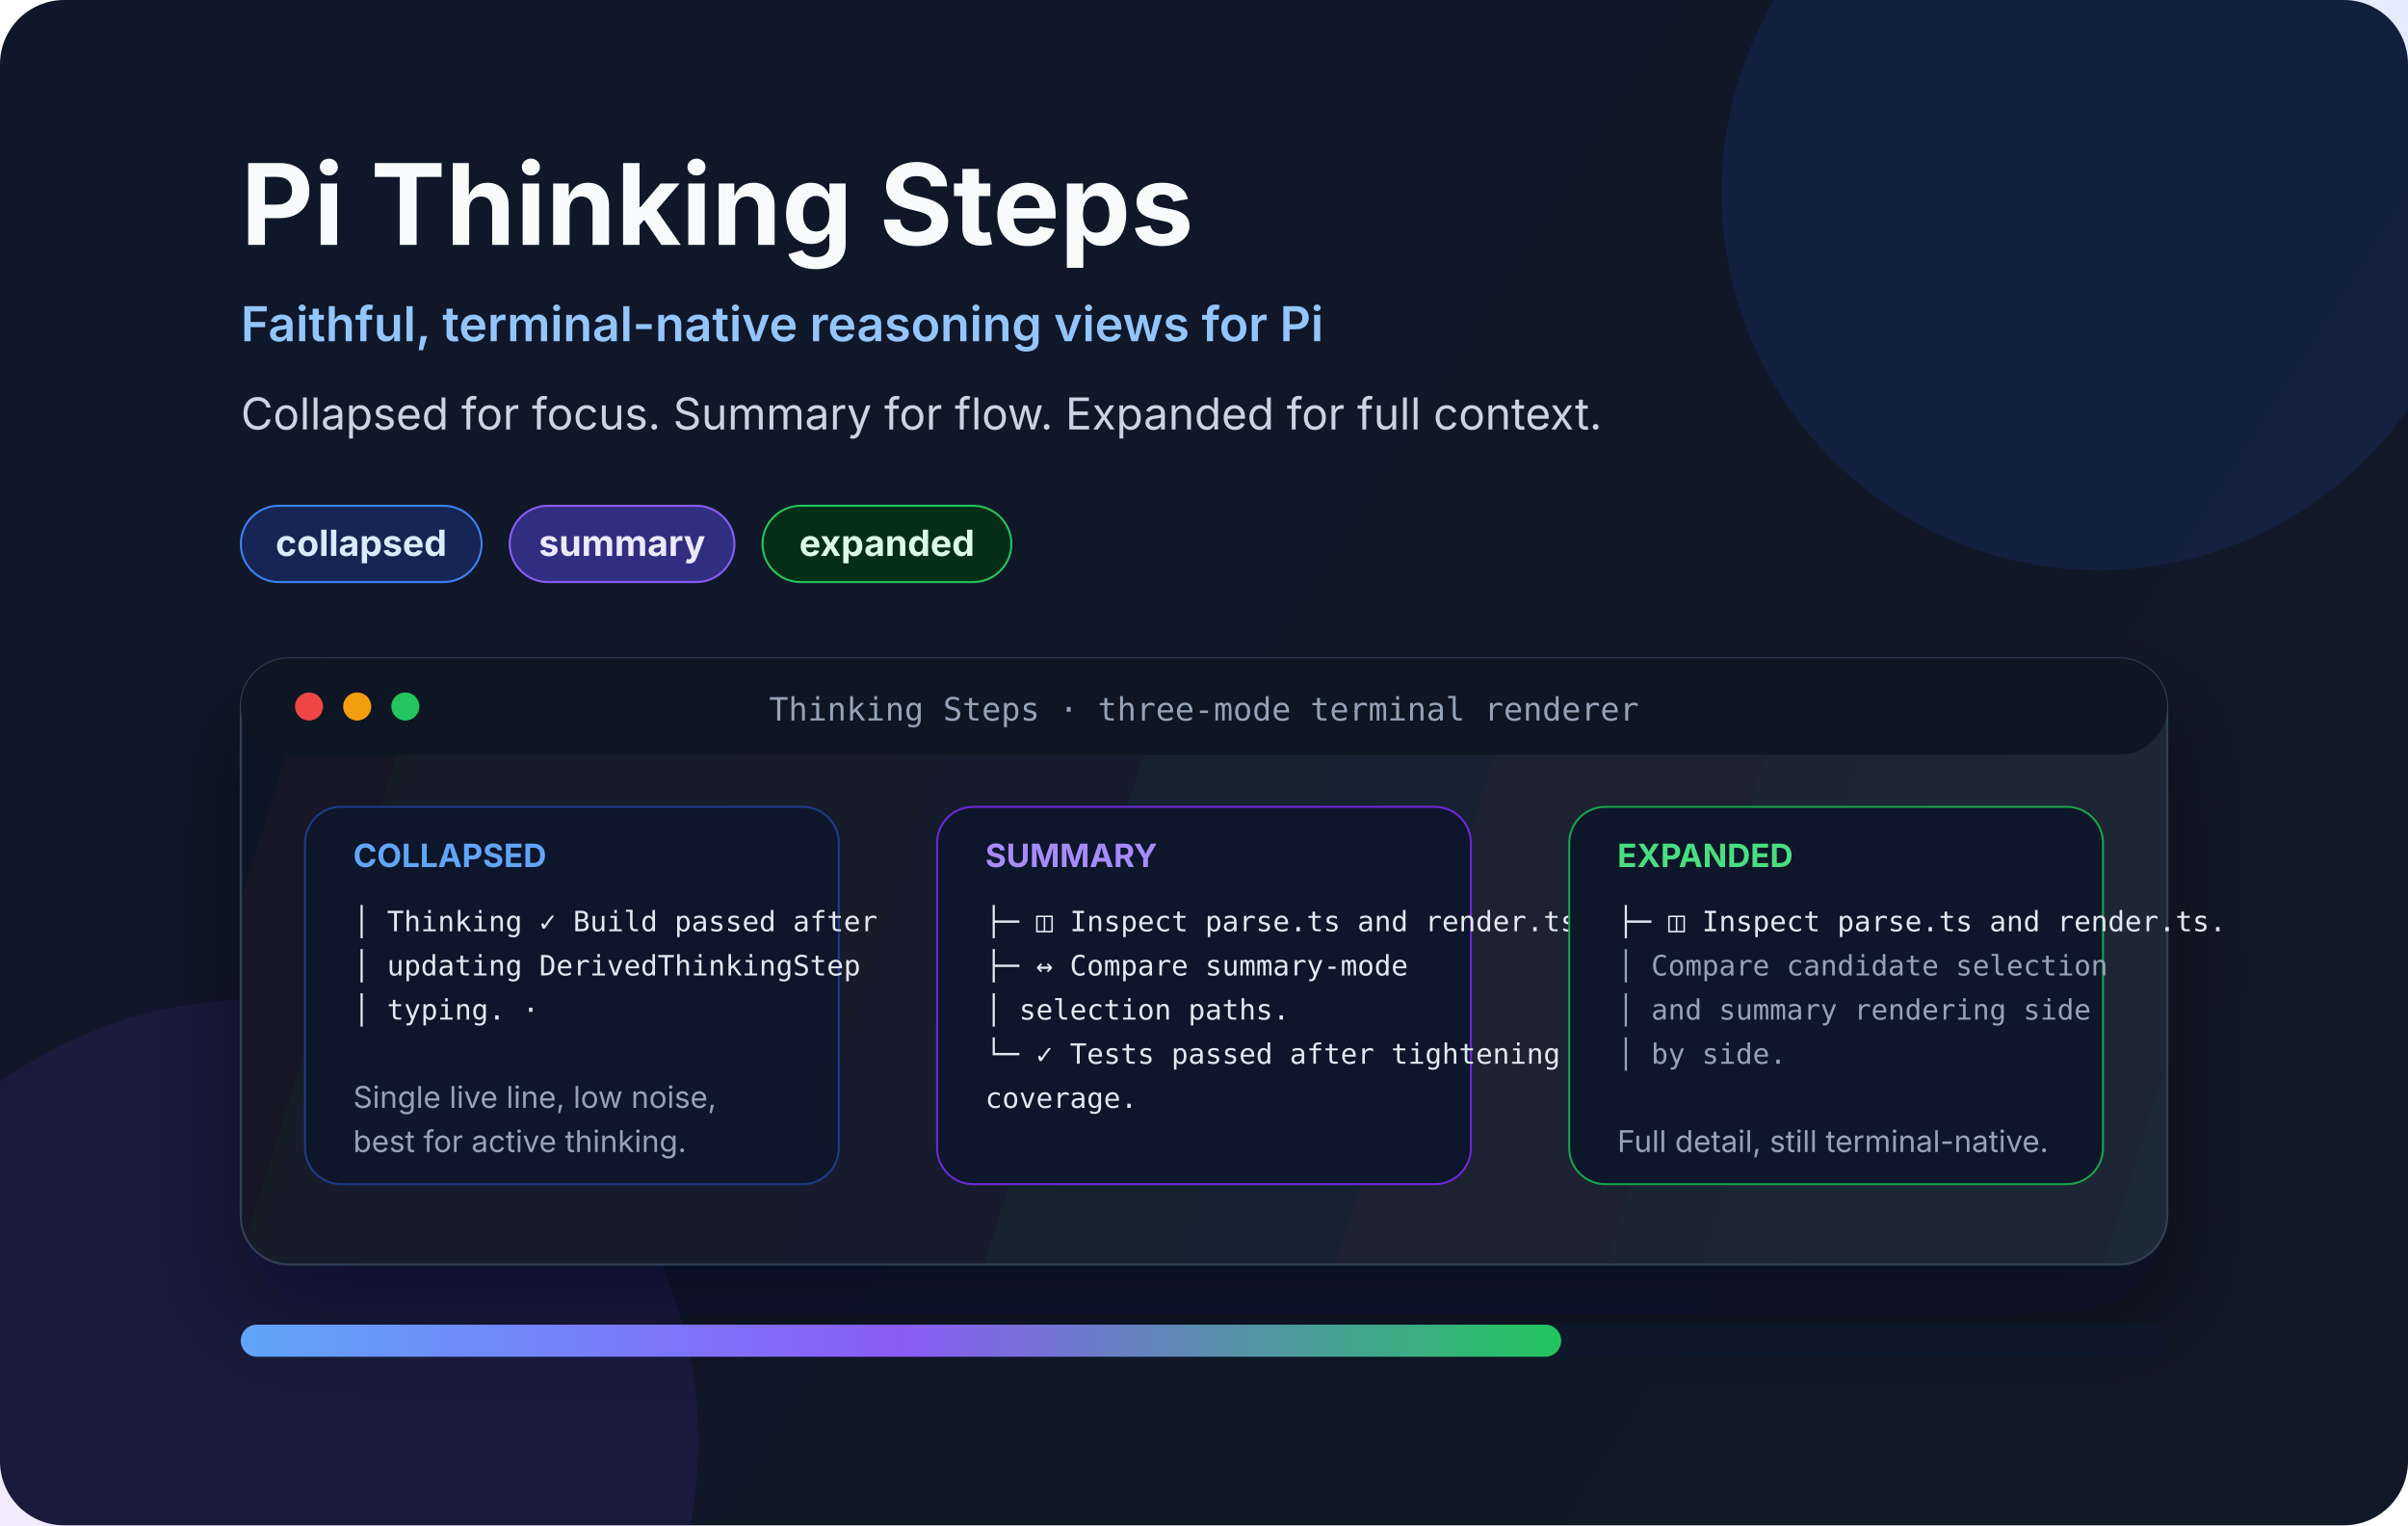
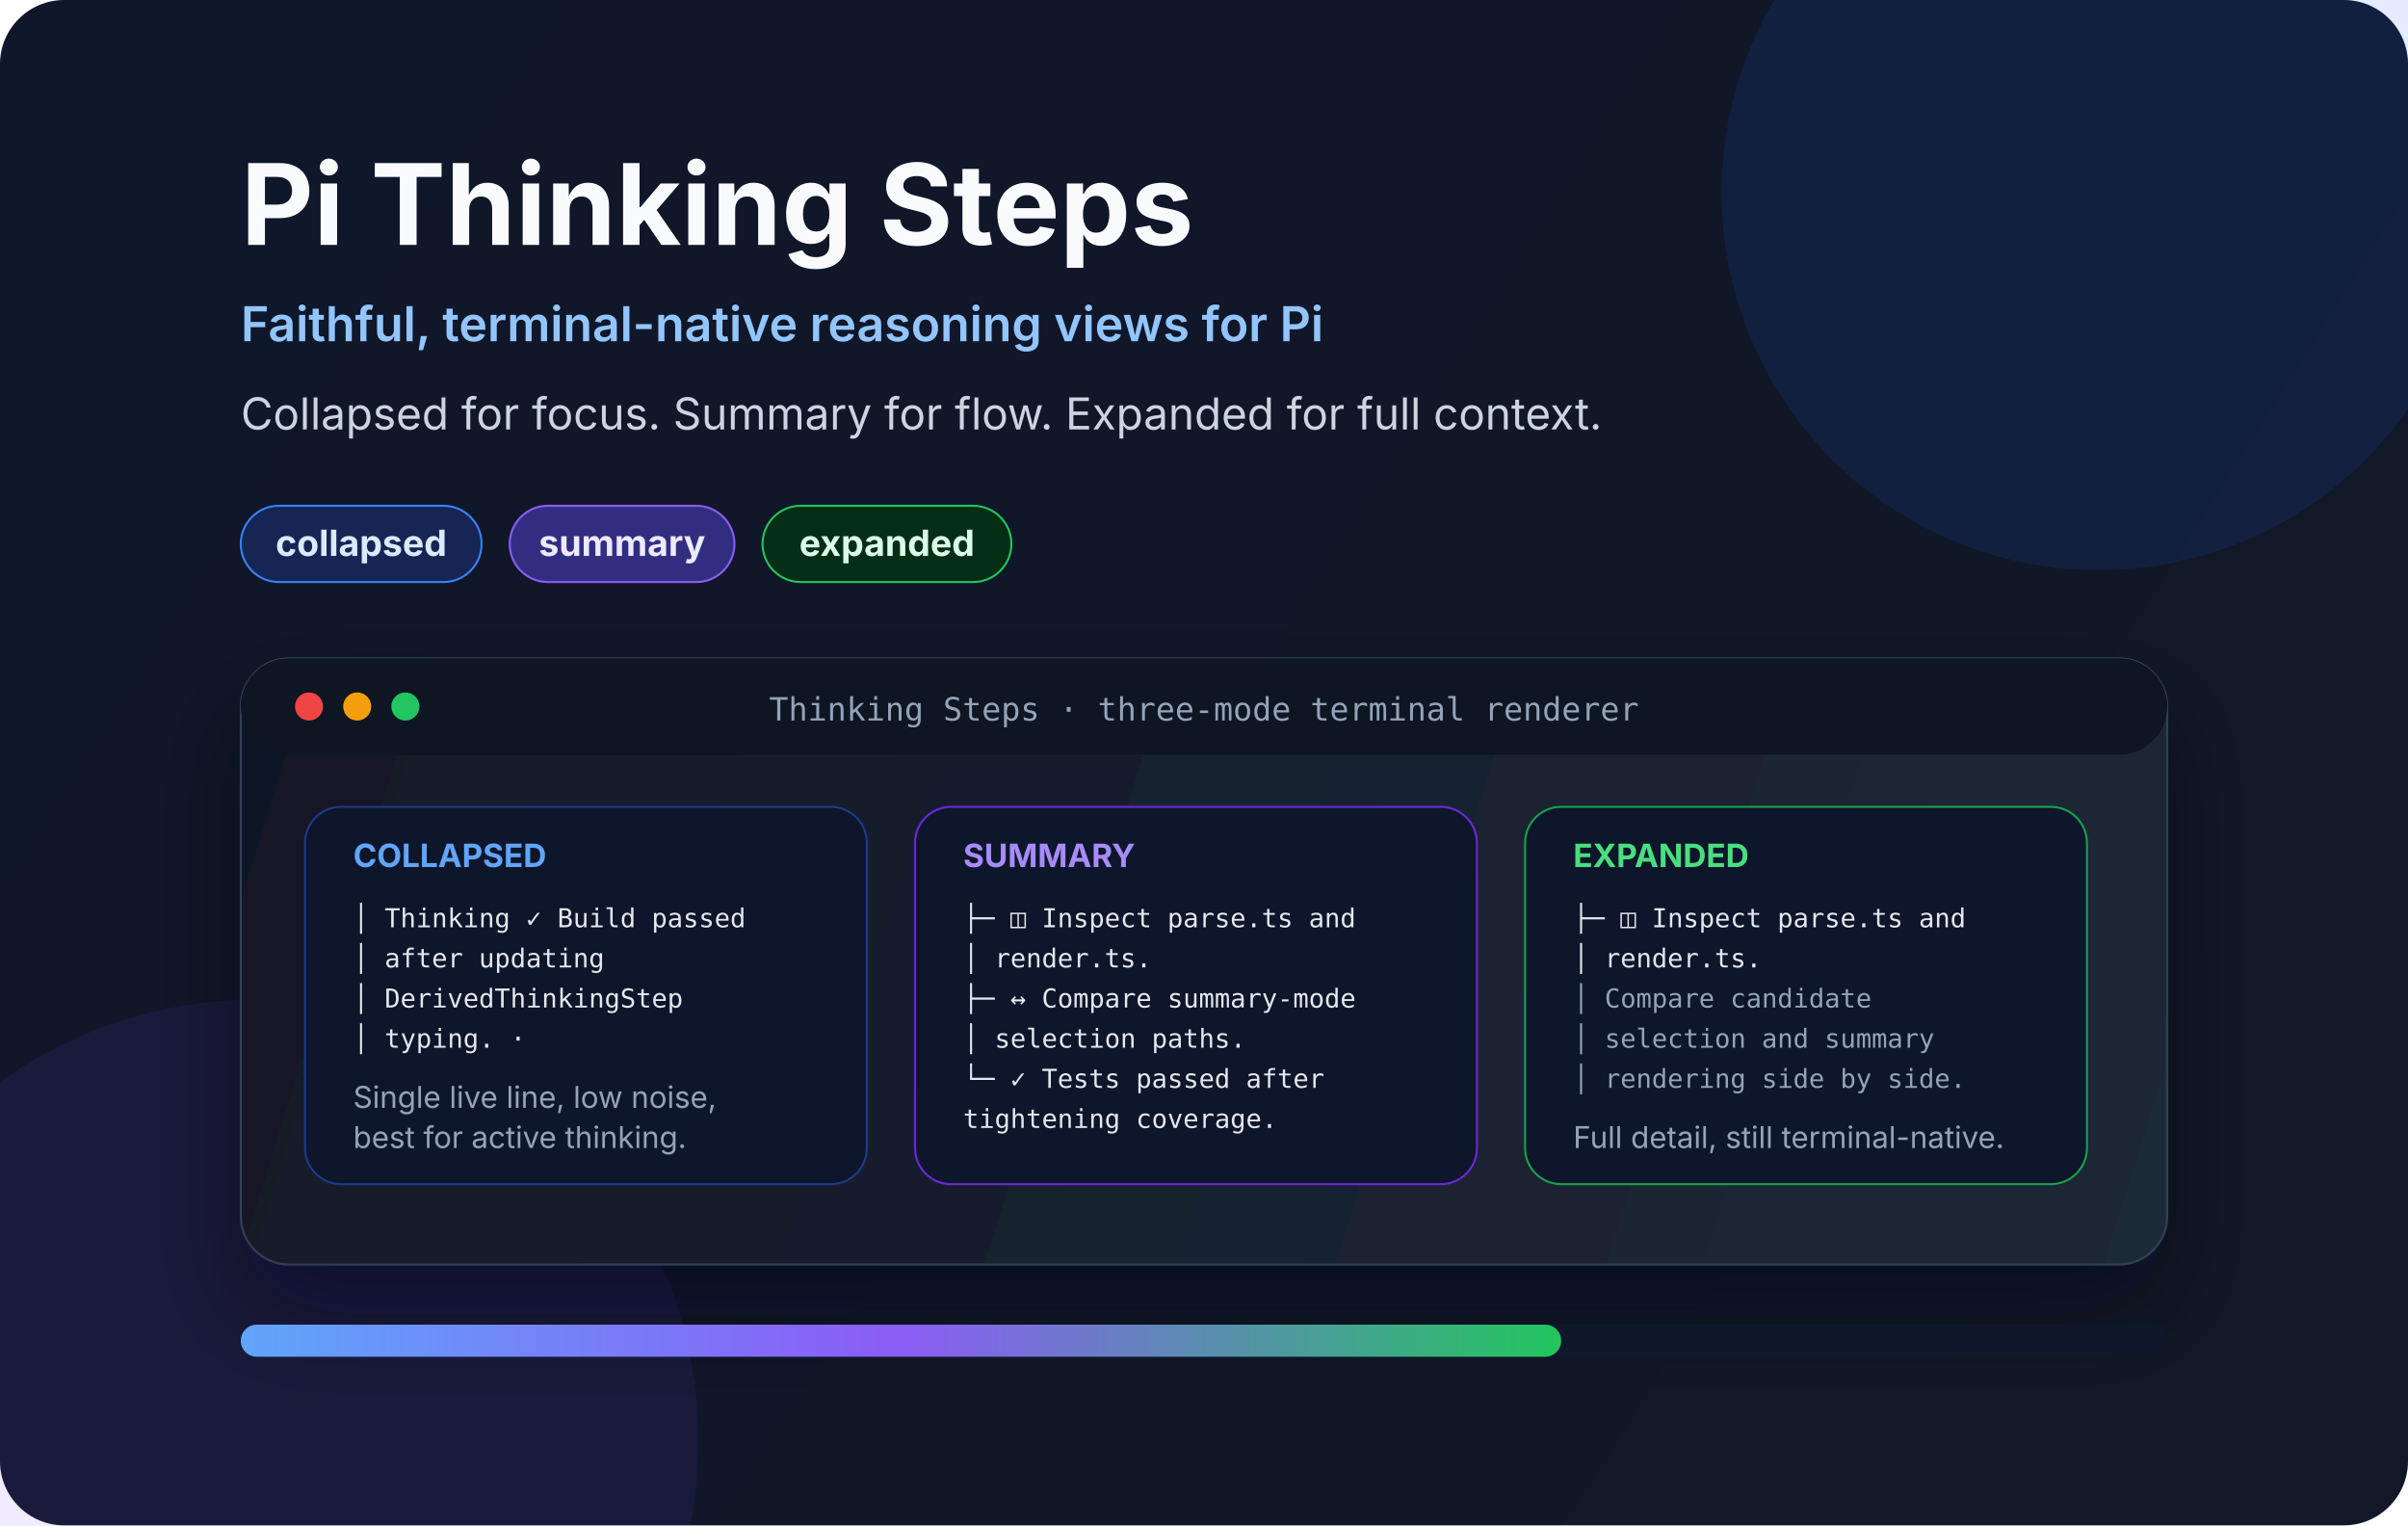
<svg xmlns="http://www.w3.org/2000/svg" width="1200" height="760" viewBox="0 0 1200 760" fill="none">
  <defs>
    <linearGradient id="bg" x1="0" y1="0" x2="1200" y2="760" gradientUnits="userSpaceOnUse">
      <stop stop-color="#0F172A" />
      <stop offset="1" stop-color="#111827" />
    </linearGradient>
    <linearGradient id="panel" x1="120" y1="328" x2="1080" y2="628" gradientUnits="userSpaceOnUse">
      <stop stop-color="#111827" />
      <stop offset="1" stop-color="#1F2937" />
    </linearGradient>
    <linearGradient id="bar" x1="120" y1="0" x2="778" y2="0" gradientUnits="userSpaceOnUse">
      <stop stop-color="#60A5FA" />
      <stop offset="0.5" stop-color="#8B5CF6" />
      <stop offset="1" stop-color="#22C55E" />
    </linearGradient>
    <filter id="shadow" x="70" y="280" width="1060" height="420" filterUnits="userSpaceOnUse" color-interpolation-filters="sRGB">
      <feDropShadow dx="0" dy="24" stdDeviation="24" flood-color="#020617" flood-opacity="0.45" />
    </filter>
  </defs>
  <rect width="1200" height="760" rx="32" fill="url(#bg)" />
  <circle cx="1046" cy="96" r="188" fill="#2563EB" fill-opacity="0.12" />
  <circle cx="128" cy="718" r="220" fill="#7C3AED" fill-opacity="0.10" />
  <text x="120" y="122" fill="#F8FAFC" font-family="Inter, Segoe UI, Arial, sans-serif" font-size="56" font-weight="700">Pi Thinking Steps</text>
  <text x="120" y="170" fill="#93C5FD" font-family="Inter, Segoe UI, Arial, sans-serif" font-size="24" font-weight="600">Faithful, terminal-native reasoning views for Pi</text>
  <text x="120" y="214" fill="#CBD5E1" font-family="Inter, Segoe UI, Arial, sans-serif" font-size="22">Collapsed for focus. Summary for flow. Expanded for full context.</text>
  <g>
    <rect x="120" y="252" width="120" height="38" rx="19" fill="#172554" stroke="#3B82F6" />
    <text x="180" y="277" fill="#DBEAFE" text-anchor="middle" font-family="Inter, Segoe UI, Arial, sans-serif" font-size="18" font-weight="700">collapsed</text>
    <rect x="254" y="252" width="112" height="38" rx="19" fill="#312E81" stroke="#8B5CF6" />
    <text x="310" y="277" fill="#EDE9FE" text-anchor="middle" font-family="Inter, Segoe UI, Arial, sans-serif" font-size="18" font-weight="700">summary</text>
    <rect x="380" y="252" width="124" height="38" rx="19" fill="#052E16" stroke="#22C55E" />
    <text x="442" y="277" fill="#DCFCE7" text-anchor="middle" font-family="Inter, Segoe UI, Arial, sans-serif" font-size="18" font-weight="700">expanded</text>
  </g>
  <g filter="url(#shadow)">
    <rect x="120" y="328" width="960" height="302" rx="24" fill="url(#panel)" stroke="#334155" />
    <rect x="120" y="328" width="960" height="48" rx="24" fill="#0B1220" />
    <circle cx="154" cy="352" r="7" fill="#EF4444" />
    <circle cx="178" cy="352" r="7" fill="#F59E0B" />
    <circle cx="202" cy="352" r="7" fill="#22C55E" />
    <text x="600" y="359" fill="#94A3B8" text-anchor="middle" font-family="JetBrains Mono, ui-monospace, SFMono-Regular, Menlo, Consolas, monospace" font-size="16">Thinking Steps · three-mode terminal renderer</text>
-     <rect x="152" y="402" width="266" height="188" rx="18" fill="#0F172A" stroke="#1E3A8A" />
+     <rect x="152" y="402" width="280" height="188" rx="18" fill="#0F172A" stroke="#1E3A8A" />
    <text x="176" y="432" fill="#60A5FA" font-family="Inter, Segoe UI, Arial, sans-serif" font-size="16" font-weight="700">COLLAPSED</text>
-     <text x="176" y="464" fill="#E2E8F0" font-family="JetBrains Mono, ui-monospace, monospace" font-size="14">│ Thinking ✓ Build passed after</text>
-     <text x="176" y="486" fill="#E2E8F0" font-family="JetBrains Mono, ui-monospace, monospace" font-size="14">│ updating DerivedThinkingStep</text>
-     <text x="176" y="508" fill="#E2E8F0" font-family="JetBrains Mono, ui-monospace, monospace" font-size="14">│ typing. ·</text>
+     <text x="176" y="462" fill="#E2E8F0" font-family="JetBrains Mono, ui-monospace, monospace" font-size="13">│ Thinking ✓ Build passed</text>
+     <text x="176" y="482" fill="#E2E8F0" font-family="JetBrains Mono, ui-monospace, monospace" font-size="13">│ after updating</text>
+     <text x="176" y="502" fill="#E2E8F0" font-family="JetBrains Mono, ui-monospace, monospace" font-size="13">│ DerivedThinkingStep</text>
+     <text x="176" y="522" fill="#E2E8F0" font-family="JetBrains Mono, ui-monospace, monospace" font-size="13">│ typing. ·</text>
    <text x="176" y="552" fill="#94A3B8" font-family="Inter, Segoe UI, Arial, sans-serif" font-size="15">Single live line, low noise,</text>
-     <text x="176" y="574" fill="#94A3B8" font-family="Inter, Segoe UI, Arial, sans-serif" font-size="15">best for active thinking.</text>
-     <rect x="467" y="402" width="266" height="188" rx="18" fill="#0F172A" stroke="#6D28D9" />
-     <text x="491" y="432" fill="#A78BFA" font-family="Inter, Segoe UI, Arial, sans-serif" font-size="16" font-weight="700">SUMMARY</text>
-     <text x="491" y="464" fill="#E2E8F0" font-family="JetBrains Mono, ui-monospace, monospace" font-size="14">├─ ◫ Inspect parse.ts and render.ts.</text>
-     <text x="491" y="486" fill="#E2E8F0" font-family="JetBrains Mono, ui-monospace, monospace" font-size="14">├─ ↔ Compare summary-mode</text>
-     <text x="491" y="508" fill="#E2E8F0" font-family="JetBrains Mono, ui-monospace, monospace" font-size="14">│  selection paths.</text>
-     <text x="491" y="530" fill="#E2E8F0" font-family="JetBrains Mono, ui-monospace, monospace" font-size="14">└─ ✓ Tests passed after tightening</text>
-     <text x="491" y="552" fill="#E2E8F0" font-family="JetBrains Mono, ui-monospace, monospace" font-size="14">   coverage.</text>
-     <rect x="782" y="402" width="266" height="188" rx="18" fill="#0F172A" stroke="#16A34A" />
-     <text x="806" y="432" fill="#4ADE80" font-family="Inter, Segoe UI, Arial, sans-serif" font-size="16" font-weight="700">EXPANDED</text>
-     <text x="806" y="464" fill="#E2E8F0" font-family="JetBrains Mono, ui-monospace, monospace" font-size="14">├─ ◫ Inspect parse.ts and render.ts.</text>
-     <text x="806" y="486" fill="#94A3B8" font-family="JetBrains Mono, ui-monospace, monospace" font-size="14">│  Compare candidate selection</text>
-     <text x="806" y="508" fill="#94A3B8" font-family="JetBrains Mono, ui-monospace, monospace" font-size="14">│  and summary rendering side</text>
-     <text x="806" y="530" fill="#94A3B8" font-family="JetBrains Mono, ui-monospace, monospace" font-size="14">│  by side.</text>
-     <text x="806" y="574" fill="#94A3B8" font-family="Inter, Segoe UI, Arial, sans-serif" font-size="15">Full detail, still terminal-native.</text>
+     <text x="176" y="572" fill="#94A3B8" font-family="Inter, Segoe UI, Arial, sans-serif" font-size="15">best for active thinking.</text>
+     <rect x="456" y="402" width="280" height="188" rx="18" fill="#0F172A" stroke="#6D28D9" />
+     <text x="480" y="432" fill="#A78BFA" font-family="Inter, Segoe UI, Arial, sans-serif" font-size="16" font-weight="700">SUMMARY</text>
+     <text x="480" y="462" fill="#E2E8F0" font-family="JetBrains Mono, ui-monospace, monospace" font-size="13">├─ ◫ Inspect parse.ts and</text>
+     <text x="480" y="482" fill="#E2E8F0" font-family="JetBrains Mono, ui-monospace, monospace" font-size="13">│  render.ts.</text>
+     <text x="480" y="502" fill="#E2E8F0" font-family="JetBrains Mono, ui-monospace, monospace" font-size="13">├─ ↔ Compare summary-mode</text>
+     <text x="480" y="522" fill="#E2E8F0" font-family="JetBrains Mono, ui-monospace, monospace" font-size="13">│  selection paths.</text>
+     <text x="480" y="542" fill="#E2E8F0" font-family="JetBrains Mono, ui-monospace, monospace" font-size="13">└─ ✓ Tests passed after</text>
+     <text x="480" y="562" fill="#E2E8F0" font-family="JetBrains Mono, ui-monospace, monospace" font-size="13">   tightening coverage.</text>
+     <rect x="760" y="402" width="280" height="188" rx="18" fill="#0F172A" stroke="#16A34A" />
+     <text x="784" y="432" fill="#4ADE80" font-family="Inter, Segoe UI, Arial, sans-serif" font-size="16" font-weight="700">EXPANDED</text>
+     <text x="784" y="462" fill="#E2E8F0" font-family="JetBrains Mono, ui-monospace, monospace" font-size="13">├─ ◫ Inspect parse.ts and</text>
+     <text x="784" y="482" fill="#E2E8F0" font-family="JetBrains Mono, ui-monospace, monospace" font-size="13">│  render.ts.</text>
+     <text x="784" y="502" fill="#94A3B8" font-family="JetBrains Mono, ui-monospace, monospace" font-size="13">│  Compare candidate</text>
+     <text x="784" y="522" fill="#94A3B8" font-family="JetBrains Mono, ui-monospace, monospace" font-size="13">│  selection and summary</text>
+     <text x="784" y="542" fill="#94A3B8" font-family="JetBrains Mono, ui-monospace, monospace" font-size="13">│  rendering side by side.</text>
+     <text x="784" y="572" fill="#94A3B8" font-family="Inter, Segoe UI, Arial, sans-serif" font-size="15">Full detail, still terminal-native.</text>
  </g>
  <rect x="120" y="660" width="960" height="16" rx="8" fill="#0F172A" />
  <rect x="120" y="660" width="658" height="16" rx="8" fill="url(#bar)" />
</svg>
